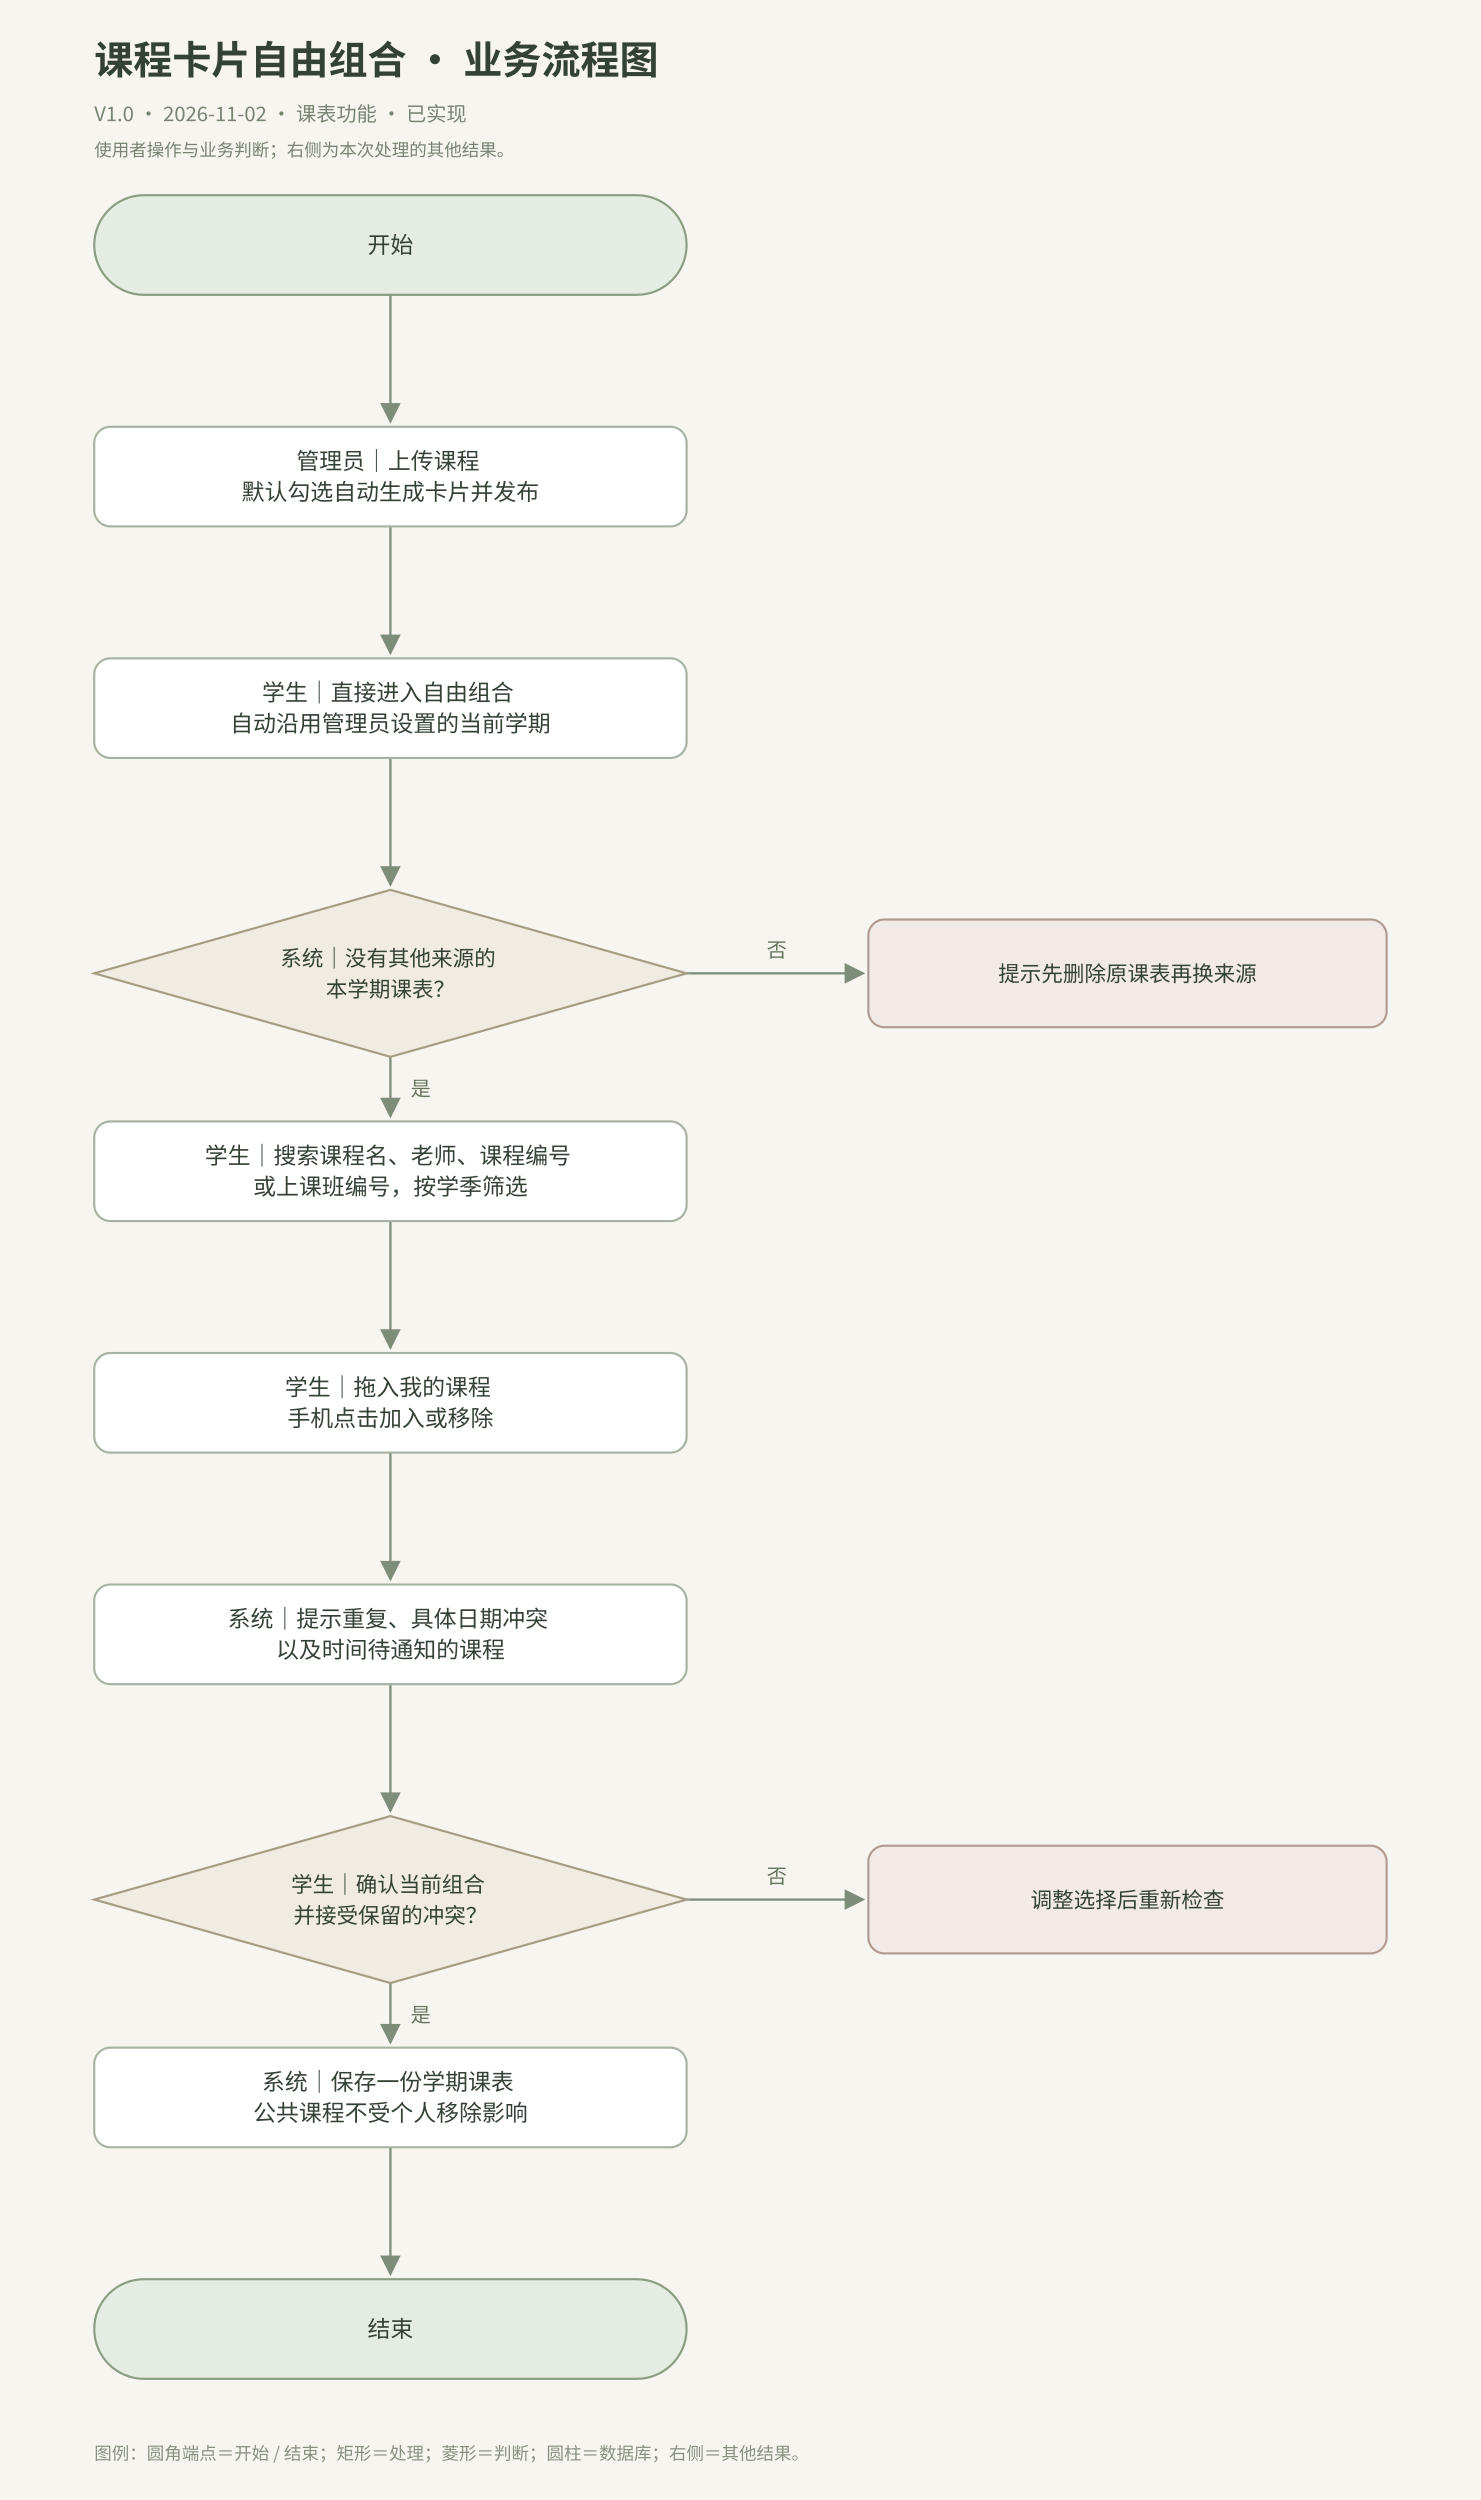
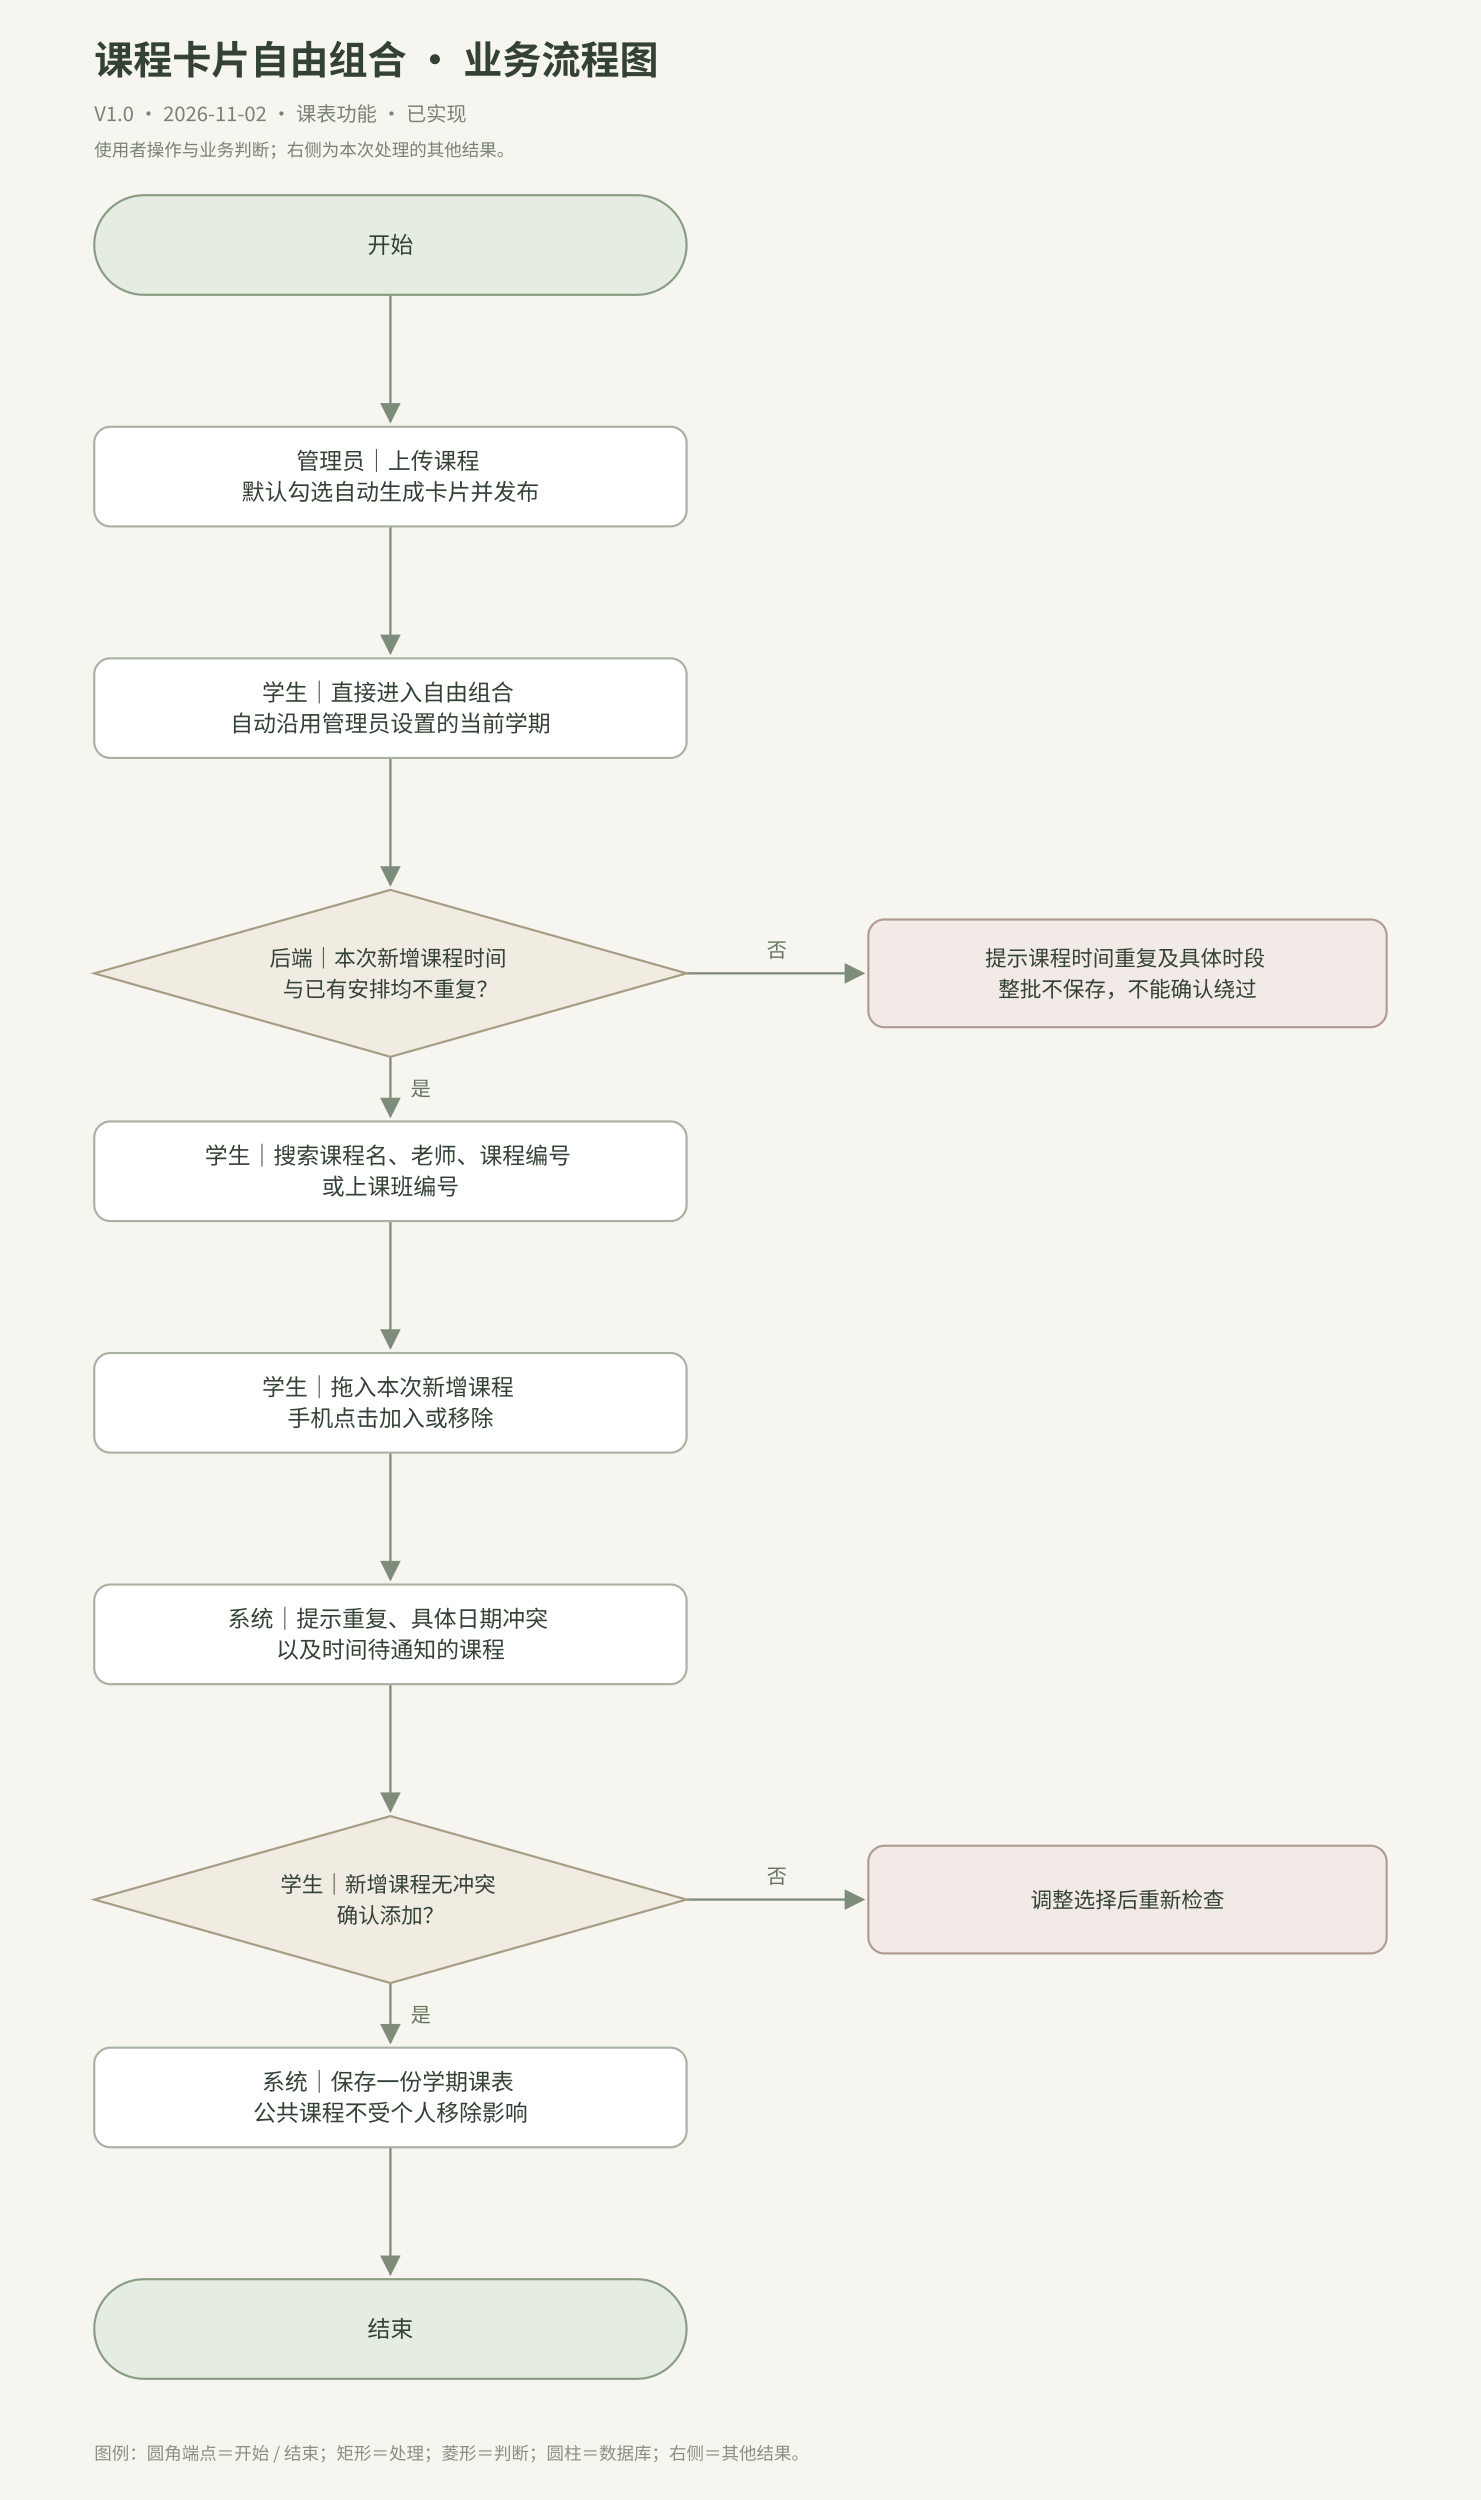
<svg xmlns="http://www.w3.org/2000/svg" width="1100" height="1857" viewBox="0 0 1100 1857" role="img" aria-labelledby="title desc">
  <defs>
    <marker id="arrow" markerWidth="9" markerHeight="9" refX="8" refY="4.5" orient="auto" markerUnits="strokeWidth">
      <path d="M0 0 L9 4.5 L0 9 Z" fill="#7E8C7A" />
    </marker>
  </defs>
  <rect width="1100" height="1857" fill="#F7F5F0" />
  <g font-family="'Microsoft YaHei','PingFang SC','Noto Sans CJK SC',sans-serif" fill="#344235">
    <text x="70" y="55" font-size="29" font-weight="700">课程卡片自由组合 · 业务流程图</text>
    <text x="70" y="90" font-size="15" fill="#788371">V1.0 · 2026-11-02 · 课表功能 · 已实现</text>
    <text x="70" y="116" font-size="13" fill="#788371">使用者操作与业务判断；右侧为本次处理的其他结果。</text>
    <path d="M290.0 219 L290.0 313" stroke="#7E8C7A" stroke-width="1.7" fill="none" marker-end="url(#arrow)" />
    <path d="M290.0 391 L290.0 485" stroke="#7E8C7A" stroke-width="1.7" fill="none" marker-end="url(#arrow)" />
    <path d="M290.0 563 L290.0 657" stroke="#7E8C7A" stroke-width="1.7" fill="none" marker-end="url(#arrow)" />
    <path d="M510 723.0 L641 723.0" stroke="#7E8C7A" stroke-width="1.7" fill="none" marker-end="url(#arrow)" />
    <text x="569.5" y="711.0" font-size="15" fill="#66765D">否</text>
    <path d="M290.0 785 L290.0 829" stroke="#7E8C7A" stroke-width="1.7" fill="none" marker-end="url(#arrow)" />
    <text x="305.0" y="814.0" font-size="15" fill="#66765D">是</text>
    <path d="M290.0 907 L290.0 1001" stroke="#7E8C7A" stroke-width="1.7" fill="none" marker-end="url(#arrow)" />
    <path d="M290.0 1079 L290.0 1173" stroke="#7E8C7A" stroke-width="1.7" fill="none" marker-end="url(#arrow)" />
    <path d="M290.0 1251 L290.0 1345" stroke="#7E8C7A" stroke-width="1.7" fill="none" marker-end="url(#arrow)" />
    <path d="M510 1411.0 L641 1411.0" stroke="#7E8C7A" stroke-width="1.7" fill="none" marker-end="url(#arrow)" />
    <text x="569.5" y="1399.0" font-size="15" fill="#66765D">否</text>
    <path d="M290.0 1473 L290.0 1517" stroke="#7E8C7A" stroke-width="1.7" fill="none" marker-end="url(#arrow)" />
    <text x="305.0" y="1502.0" font-size="15" fill="#66765D">是</text>
    <path d="M290.0 1595 L290.0 1689" stroke="#7E8C7A" stroke-width="1.7" fill="none" marker-end="url(#arrow)" />
    <rect x="70" y="145" width="440" height="74" rx="37.0" fill="#E5ECE2" stroke="#8A9D82" stroke-width="1.6" />
    <text text-anchor="middle" font-size="17">
      <tspan x="290.0" y="188.0">开始</tspan>
    </text>
    <rect x="70" y="317" width="440" height="74" rx="12" fill="#FFFFFF" stroke="#A8B2A2" stroke-width="1.6" />
    <text text-anchor="middle" font-size="17">
      <tspan x="290.0" y="348.5">管理员｜上传课程</tspan>
      <tspan x="290.0" y="371.5">默认勾选自动生成卡片并发布</tspan>
    </text>
    <rect x="70" y="489" width="440" height="74" rx="12" fill="#FFFFFF" stroke="#A8B2A2" stroke-width="1.6" />
    <text text-anchor="middle" font-size="17">
      <tspan x="290.0" y="520.5">学生｜直接进入自由组合</tspan>
      <tspan x="290.0" y="543.5">自动沿用管理员设置的当前学期</tspan>
    </text>
    <polygon points="290.0,661 510,723.0 290.0,785 70,723.0" fill="#F0ECE2" stroke="#A69B83" stroke-width="1.6" />
    <text text-anchor="middle" font-size="16">
-       <tspan x="290.0" y="717.5">系统｜没有其他来源的</tspan>
-       <tspan x="290.0" y="740.5">本学期课表？</tspan>
+       <tspan x="290.0" y="717.5">后端｜本次新增课程时间</tspan>
+       <tspan x="290.0" y="740.5">与已有安排均不重复？</tspan>
    </text>
    <rect x="645" y="683.0" width="385" height="80" rx="12" fill="#F2EAE6" stroke="#B09B91" stroke-width="1.6" />
    <text text-anchor="middle" font-size="16">
-       <tspan x="837.5" y="729.0">提示先删除原课表再换来源</tspan>
+       <tspan x="837.5" y="717.5">提示课程时间重复及具体时段</tspan>
+       <tspan x="837.5" y="740.5">整批不保存，不能确认绕过</tspan>
    </text>
    <rect x="70" y="833" width="440" height="74" rx="12" fill="#FFFFFF" stroke="#A8B2A2" stroke-width="1.6" />
    <text text-anchor="middle" font-size="17">
      <tspan x="290.0" y="864.5">学生｜搜索课程名、老师、课程编号</tspan>
-       <tspan x="290.0" y="887.5">或上课班编号，按学季筛选</tspan>
+       <tspan x="290.0" y="887.5">或上课班编号</tspan>
    </text>
    <rect x="70" y="1005" width="440" height="74" rx="12" fill="#FFFFFF" stroke="#A8B2A2" stroke-width="1.6" />
    <text text-anchor="middle" font-size="17">
-       <tspan x="290.0" y="1036.5">学生｜拖入我的课程</tspan>
+       <tspan x="290.0" y="1036.5">学生｜拖入本次新增课程</tspan>
      <tspan x="290.0" y="1059.5">手机点击加入或移除</tspan>
    </text>
    <rect x="70" y="1177" width="440" height="74" rx="12" fill="#FFFFFF" stroke="#A8B2A2" stroke-width="1.6" />
    <text text-anchor="middle" font-size="17">
      <tspan x="290.0" y="1208.5">系统｜提示重复、具体日期冲突</tspan>
      <tspan x="290.0" y="1231.5">以及时间待通知的课程</tspan>
    </text>
    <polygon points="290.0,1349 510,1411.0 290.0,1473 70,1411.0" fill="#F0ECE2" stroke="#A69B83" stroke-width="1.6" />
    <text text-anchor="middle" font-size="16">
-       <tspan x="290.0" y="1405.5">学生｜确认当前组合</tspan>
-       <tspan x="290.0" y="1428.5">并接受保留的冲突？</tspan>
+       <tspan x="290.0" y="1405.5">学生｜新增课程无冲突</tspan>
+       <tspan x="290.0" y="1428.5">确认添加？</tspan>
    </text>
    <rect x="645" y="1371.0" width="385" height="80" rx="12" fill="#F2EAE6" stroke="#B09B91" stroke-width="1.6" />
    <text text-anchor="middle" font-size="16">
      <tspan x="837.5" y="1417.0">调整选择后重新检查</tspan>
    </text>
    <rect x="70" y="1521" width="440" height="74" rx="12" fill="#FFFFFF" stroke="#A8B2A2" stroke-width="1.6" />
    <text text-anchor="middle" font-size="17">
      <tspan x="290.0" y="1552.5">系统｜保存一份学期课表</tspan>
      <tspan x="290.0" y="1575.5">公共课程不受个人移除影响</tspan>
    </text>
    <rect x="70" y="1693" width="440" height="74" rx="37.0" fill="#E5ECE2" stroke="#8A9D82" stroke-width="1.6" />
    <text text-anchor="middle" font-size="17">
      <tspan x="290.0" y="1736.0">结束</tspan>
    </text>
    <text x="70" y="1827" font-size="13" fill="#88917F">图例：圆角端点＝开始 / 结束；矩形＝处理；菱形＝判断；圆柱＝数据库；右侧＝其他结果。</text>
  </g>
</svg>
